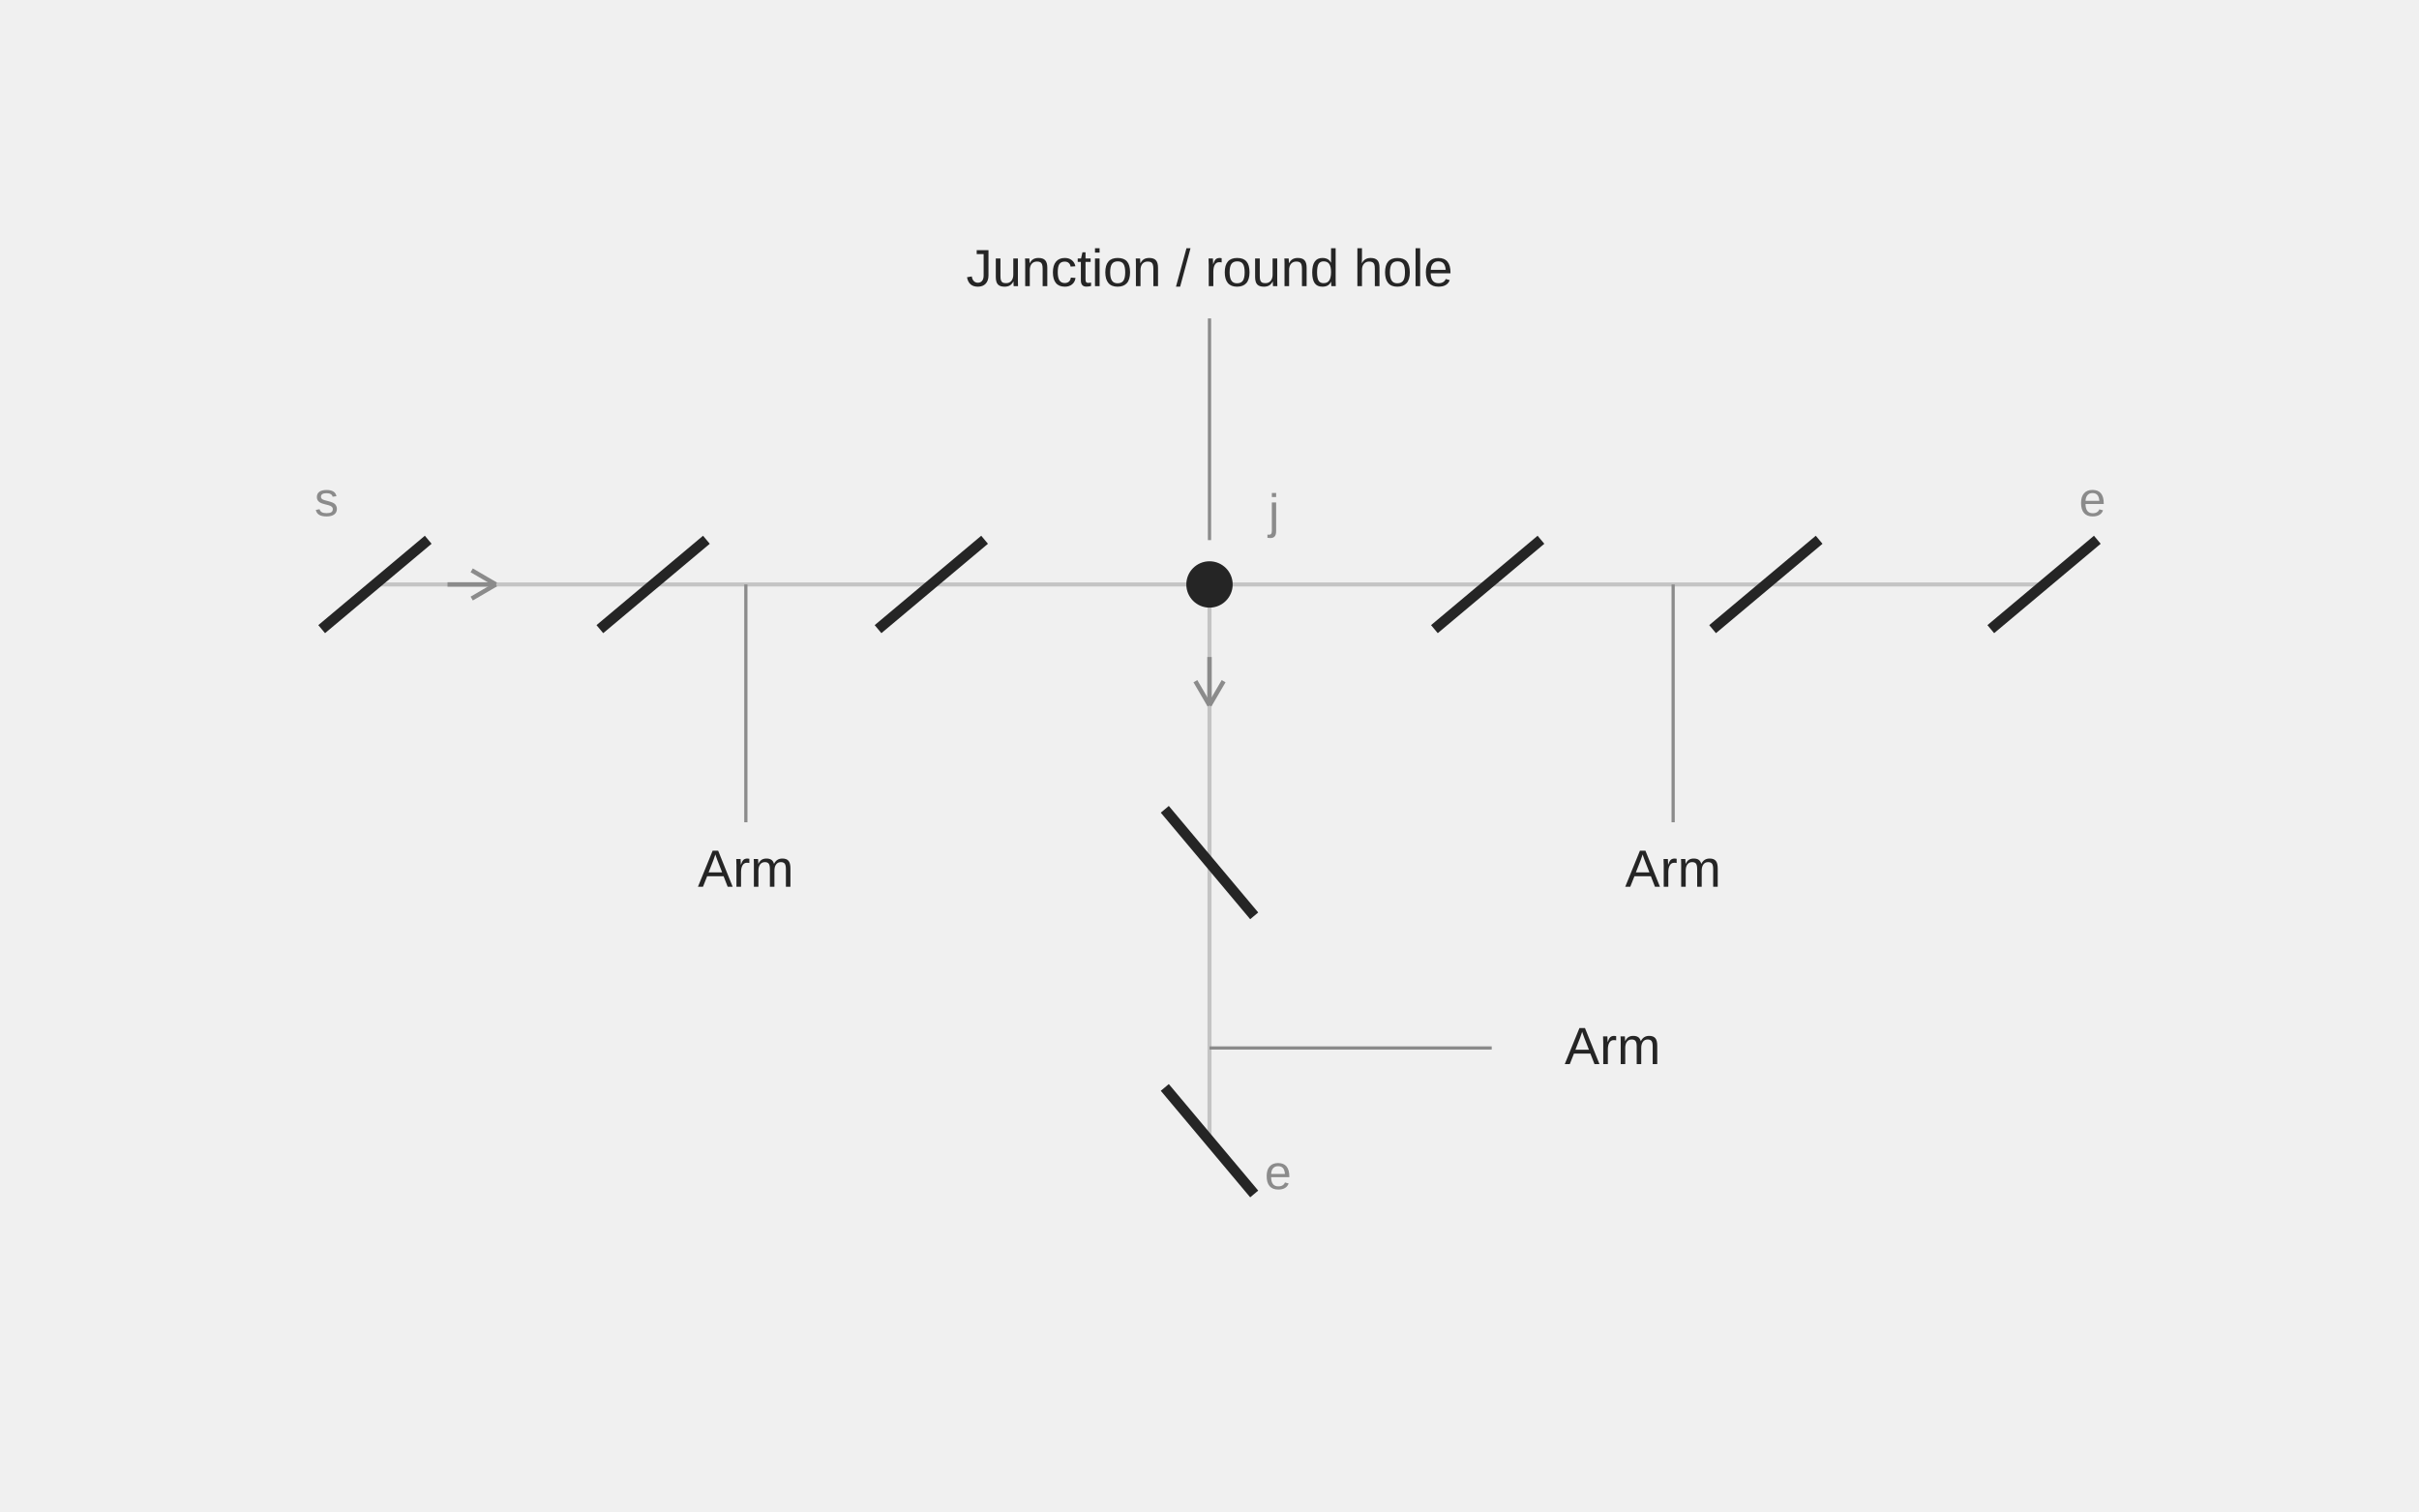
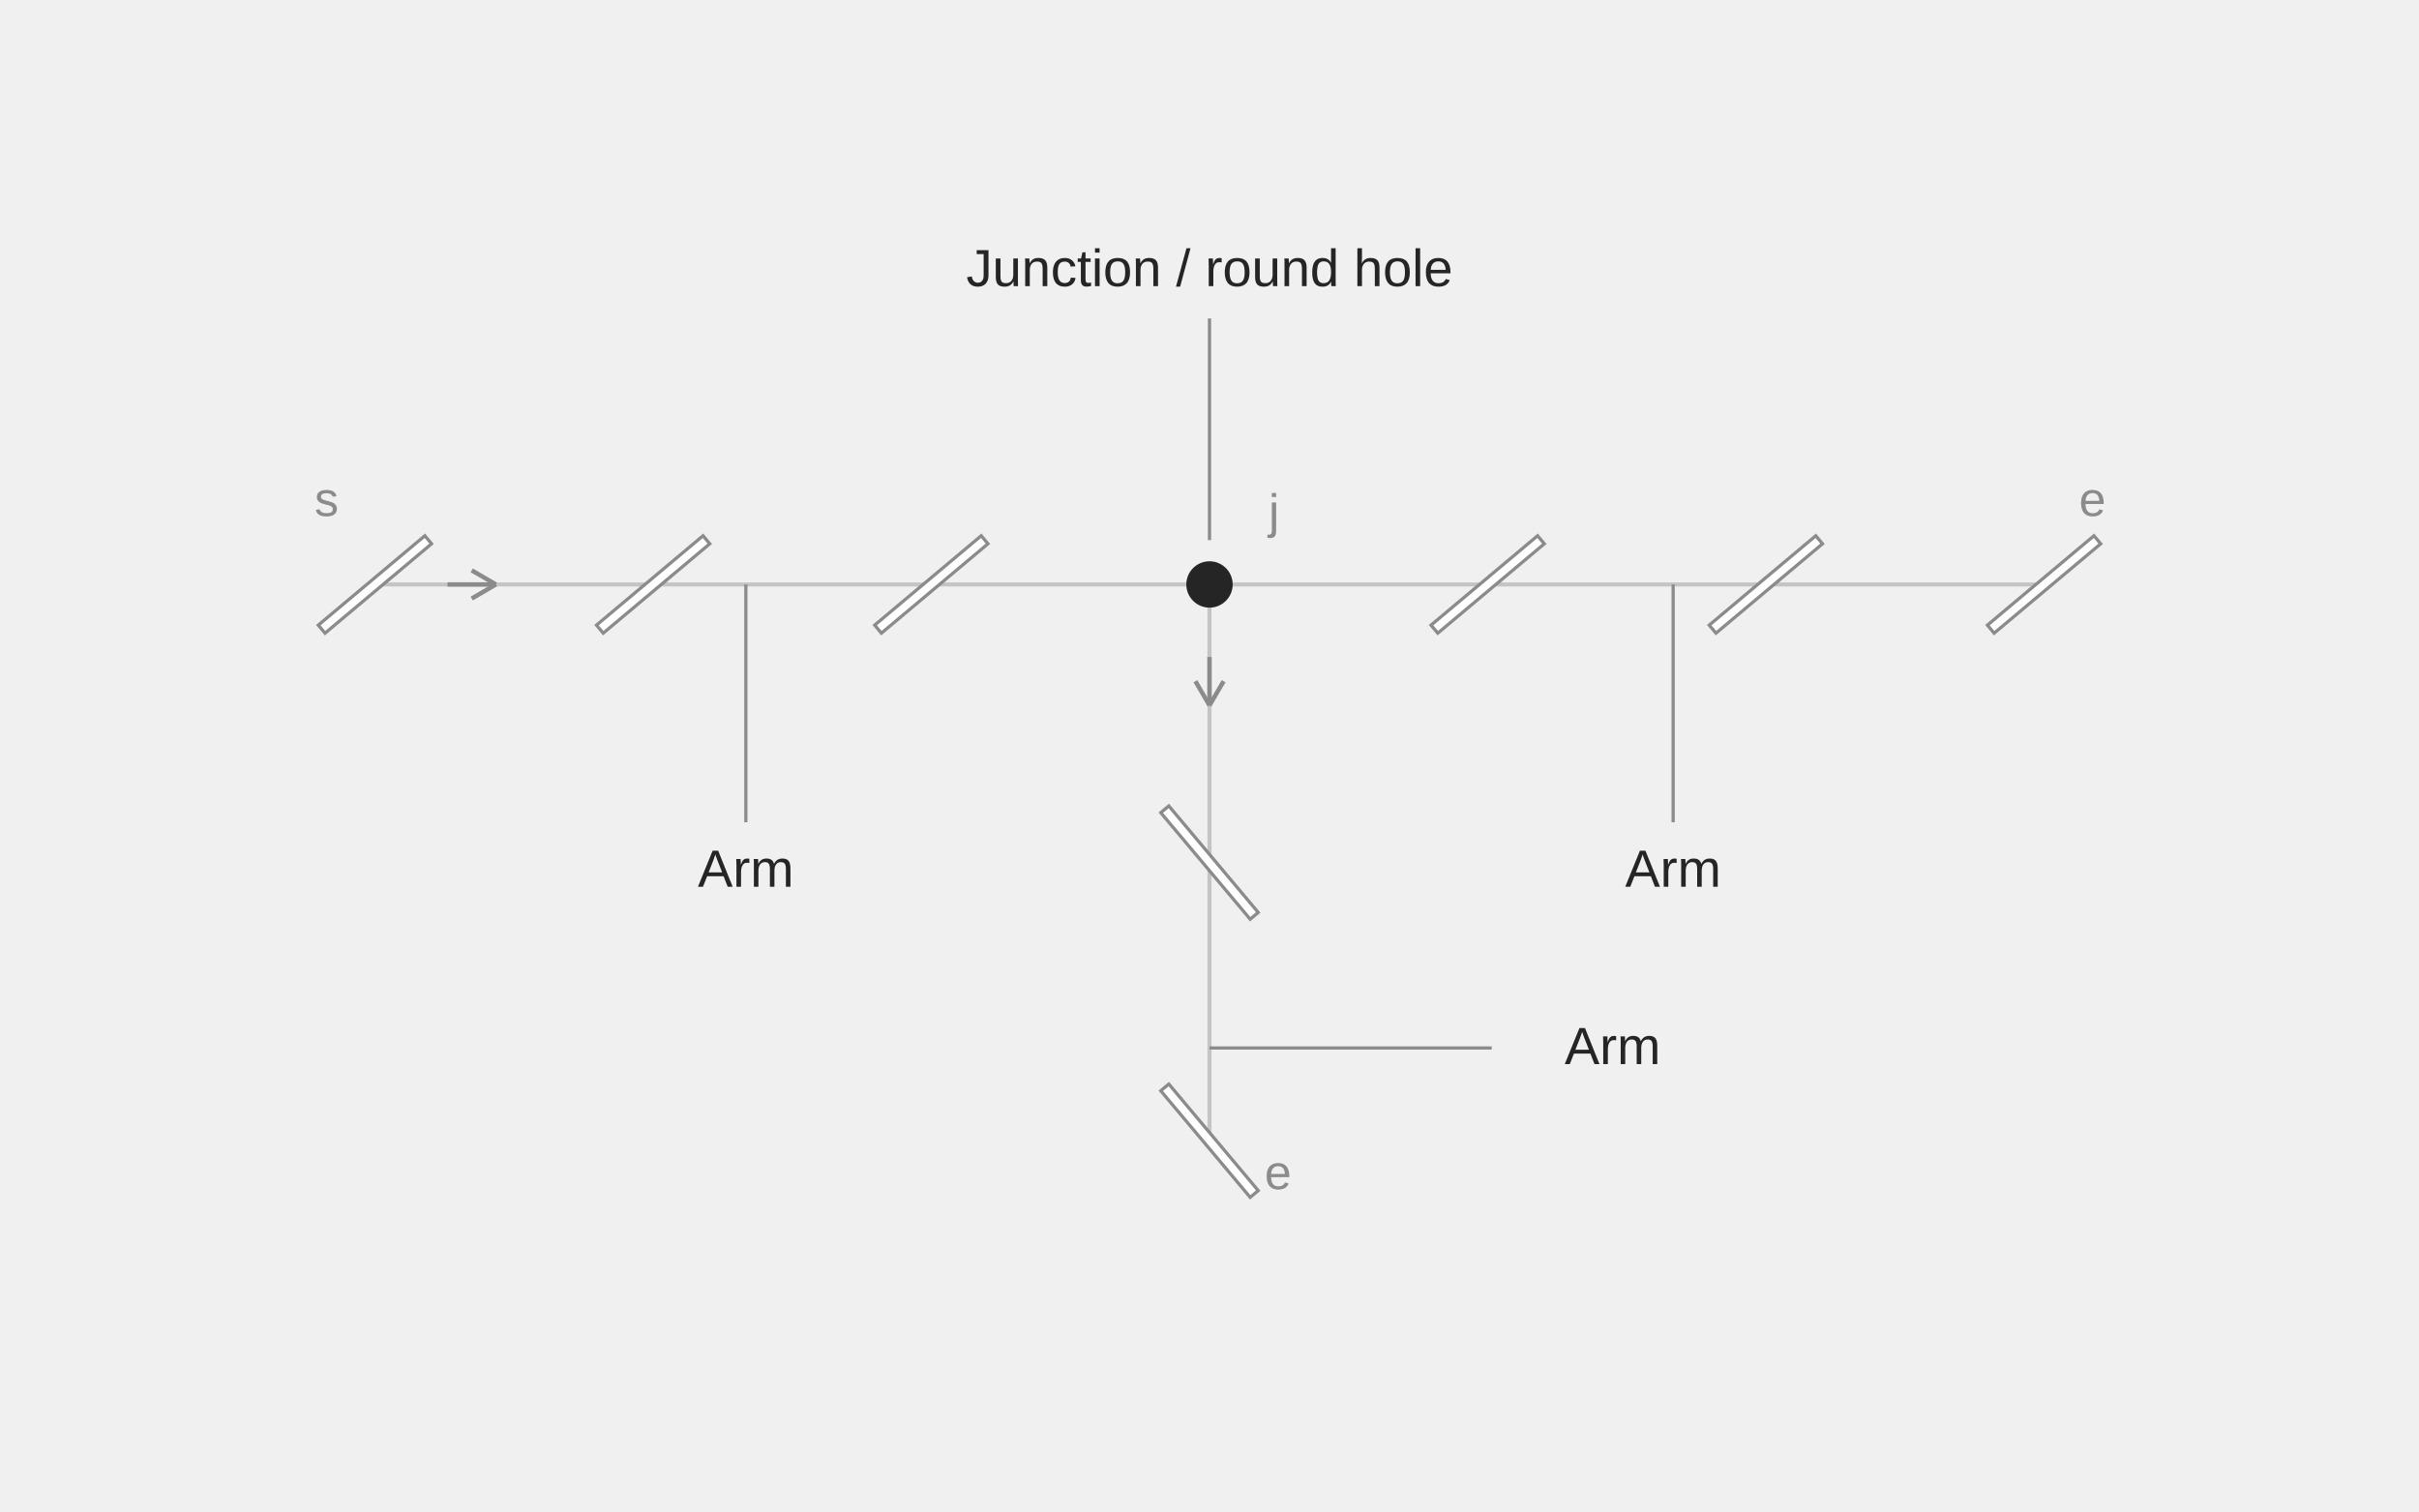
<svg xmlns="http://www.w3.org/2000/svg" width="600" height="375" viewBox="0 0 600 375" role="img" aria-labelledby="title description">
  <line class="guide" x1="300" y1="145" x2="93" y2="145" stroke="#C4C4C4" stroke-width="1" />
  <line class="guide" x1="300" y1="145" x2="507" y2="145" stroke="#C4C4C4" stroke-width="1" />
  <line class="guide" x1="300" y1="145" x2="300" y2="283" stroke="#C4C4C4" stroke-width="1" />
-   <line class="slit" x1="79.786" y1="156.088" x2="106.214" y2="133.912" stroke="#252525" stroke-width="2.6" />
-   <line class="slit" x1="148.786" y1="156.088" x2="175.214" y2="133.912" stroke="#252525" stroke-width="2.6" />
-   <line class="slit" x1="217.786" y1="156.088" x2="244.214" y2="133.912" stroke="#252525" stroke-width="2.6" />
-   <line class="slit" x1="493.786" y1="156.088" x2="520.214" y2="133.912" stroke="#252525" stroke-width="2.6" />
-   <line class="slit" x1="424.786" y1="156.088" x2="451.214" y2="133.912" stroke="#252525" stroke-width="2.6" />
-   <line class="slit" x1="355.786" y1="156.088" x2="382.214" y2="133.912" stroke="#252525" stroke-width="2.6" />
-   <line class="slit" x1="288.912" y1="269.786" x2="311.088" y2="296.214" stroke="#252525" stroke-width="2.6" />
-   <line class="slit" x1="288.912" y1="200.786" x2="311.088" y2="227.214" stroke="#252525" stroke-width="2.6" />
+   <line class="slit" x1="79.786" y1="156.088" x2="106.214" y2="133.912" stroke="#FFFFFF" stroke-width="2.6" />
+   <polygon class="slit-outline" points="80.621,157.084 107.05,134.908 105.379,132.916 78.95,155.092" fill="#FFFFFF" stroke="#8B8B8B" stroke-width="0.8" />
+   <line class="slit" x1="148.786" y1="156.088" x2="175.214" y2="133.912" stroke="#FFFFFF" stroke-width="2.6" />
+   <polygon class="slit-outline" points="149.621,157.084 176.05,134.908 174.379,132.916 147.95,155.092" fill="#FFFFFF" stroke="#8B8B8B" stroke-width="0.8" />
+   <line class="slit" x1="217.786" y1="156.088" x2="244.214" y2="133.912" stroke="#FFFFFF" stroke-width="2.6" />
+   <polygon class="slit-outline" points="218.621,157.084 245.05,134.908 243.379,132.916 216.95,155.092" fill="#FFFFFF" stroke="#8B8B8B" stroke-width="0.8" />
+   <line class="slit" x1="493.786" y1="156.088" x2="520.214" y2="133.912" stroke="#FFFFFF" stroke-width="2.6" />
+   <polygon class="slit-outline" points="494.621,157.084 521.05,134.908 519.379,132.916 492.95,155.092" fill="#FFFFFF" stroke="#8B8B8B" stroke-width="0.8" />
+   <line class="slit" x1="424.786" y1="156.088" x2="451.214" y2="133.912" stroke="#FFFFFF" stroke-width="2.6" />
+   <polygon class="slit-outline" points="425.621,157.084 452.05,134.908 450.379,132.916 423.95,155.092" fill="#FFFFFF" stroke="#8B8B8B" stroke-width="0.8" />
+   <line class="slit" x1="355.786" y1="156.088" x2="382.214" y2="133.912" stroke="#FFFFFF" stroke-width="2.6" />
+   <polygon class="slit-outline" points="356.621,157.084 383.05,134.908 381.379,132.916 354.95,155.092" fill="#FFFFFF" stroke="#8B8B8B" stroke-width="0.8" />
+   <line class="slit" x1="288.912" y1="269.786" x2="311.088" y2="296.214" stroke="#FFFFFF" stroke-width="2.6" />
+   <polygon class="slit-outline" points="287.916,270.621 310.092,297.05 312.084,295.379 289.908,268.95" fill="#FFFFFF" stroke="#8B8B8B" stroke-width="0.8" />
+   <line class="slit" x1="288.912" y1="200.786" x2="311.088" y2="227.214" stroke="#FFFFFF" stroke-width="2.6" />
+   <polygon class="slit-outline" points="287.916,201.621 310.092,228.05 312.084,226.379 289.908,199.95" fill="#FFFFFF" stroke="#8B8B8B" stroke-width="0.8" />
  <circle class="hole" cx="300" cy="145" r="5.75" fill="#252525" />
  <line class="term-leader" x1="300" y1="79" x2="300" y2="134" stroke="#8B8B8B" stroke-width="0.8" />
  <text class="term-label" x="300" y="71" text-anchor="middle" font-family="Arial,sans-serif" font-size="13" fill="#252525">Junction / round hole</text>
  <line class="term-leader" x1="185" y1="204" x2="185" y2="145" stroke="#8B8B8B" stroke-width="0.8" />
  <text class="term-label" x="185" y="220" text-anchor="middle" font-family="Arial,sans-serif" font-size="13" fill="#252525">Arm</text>
  <line class="term-leader" x1="415" y1="204" x2="415" y2="145" stroke="#8B8B8B" stroke-width="0.8" />
  <text class="term-label" x="415" y="220" text-anchor="middle" font-family="Arial,sans-serif" font-size="13" fill="#252525">Arm</text>
  <line class="term-leader" x1="370" y1="260" x2="300" y2="260" stroke="#8B8B8B" stroke-width="0.8" />
  <text class="term-label" x="400" y="264" text-anchor="middle" font-family="Arial,sans-serif" font-size="13" fill="#252525">Arm</text>
  <text class="notation-start" x="81" y="128" text-anchor="middle" font-family="Arial,sans-serif" font-size="12" fill="#8B8B8B">s</text>
  <line class="direction" x1="111" y1="145" x2="123" y2="145" stroke="#8B8B8B" stroke-width="1.1" />
  <line class="direction" x1="123" y1="145" x2="117" y2="141.5" stroke="#8B8B8B" stroke-width="1.1" />
  <line class="direction" x1="123" y1="145" x2="117" y2="148.5" stroke="#8B8B8B" stroke-width="1.1" />
  <text class="notation-end" x="519" y="128" text-anchor="middle" font-family="Arial,sans-serif" font-size="12" fill="#8B8B8B">e</text>
  <text class="notation-end" x="317" y="295" text-anchor="middle" font-family="Arial,sans-serif" font-size="12" fill="#8B8B8B">e</text>
  <line class="direction" x1="300" y1="163" x2="300" y2="175" stroke="#8B8B8B" stroke-width="1.1" />
  <line class="direction" x1="300" y1="175" x2="303.5" y2="169" stroke="#8B8B8B" stroke-width="1.1" />
  <line class="direction" x1="300" y1="175" x2="296.5" y2="169" stroke="#8B8B8B" stroke-width="1.1" />
  <text class="notation-junction" x="316" y="131" text-anchor="middle" font-family="Arial,sans-serif" font-size="12" fill="#8B8B8B">j</text>
</svg>
